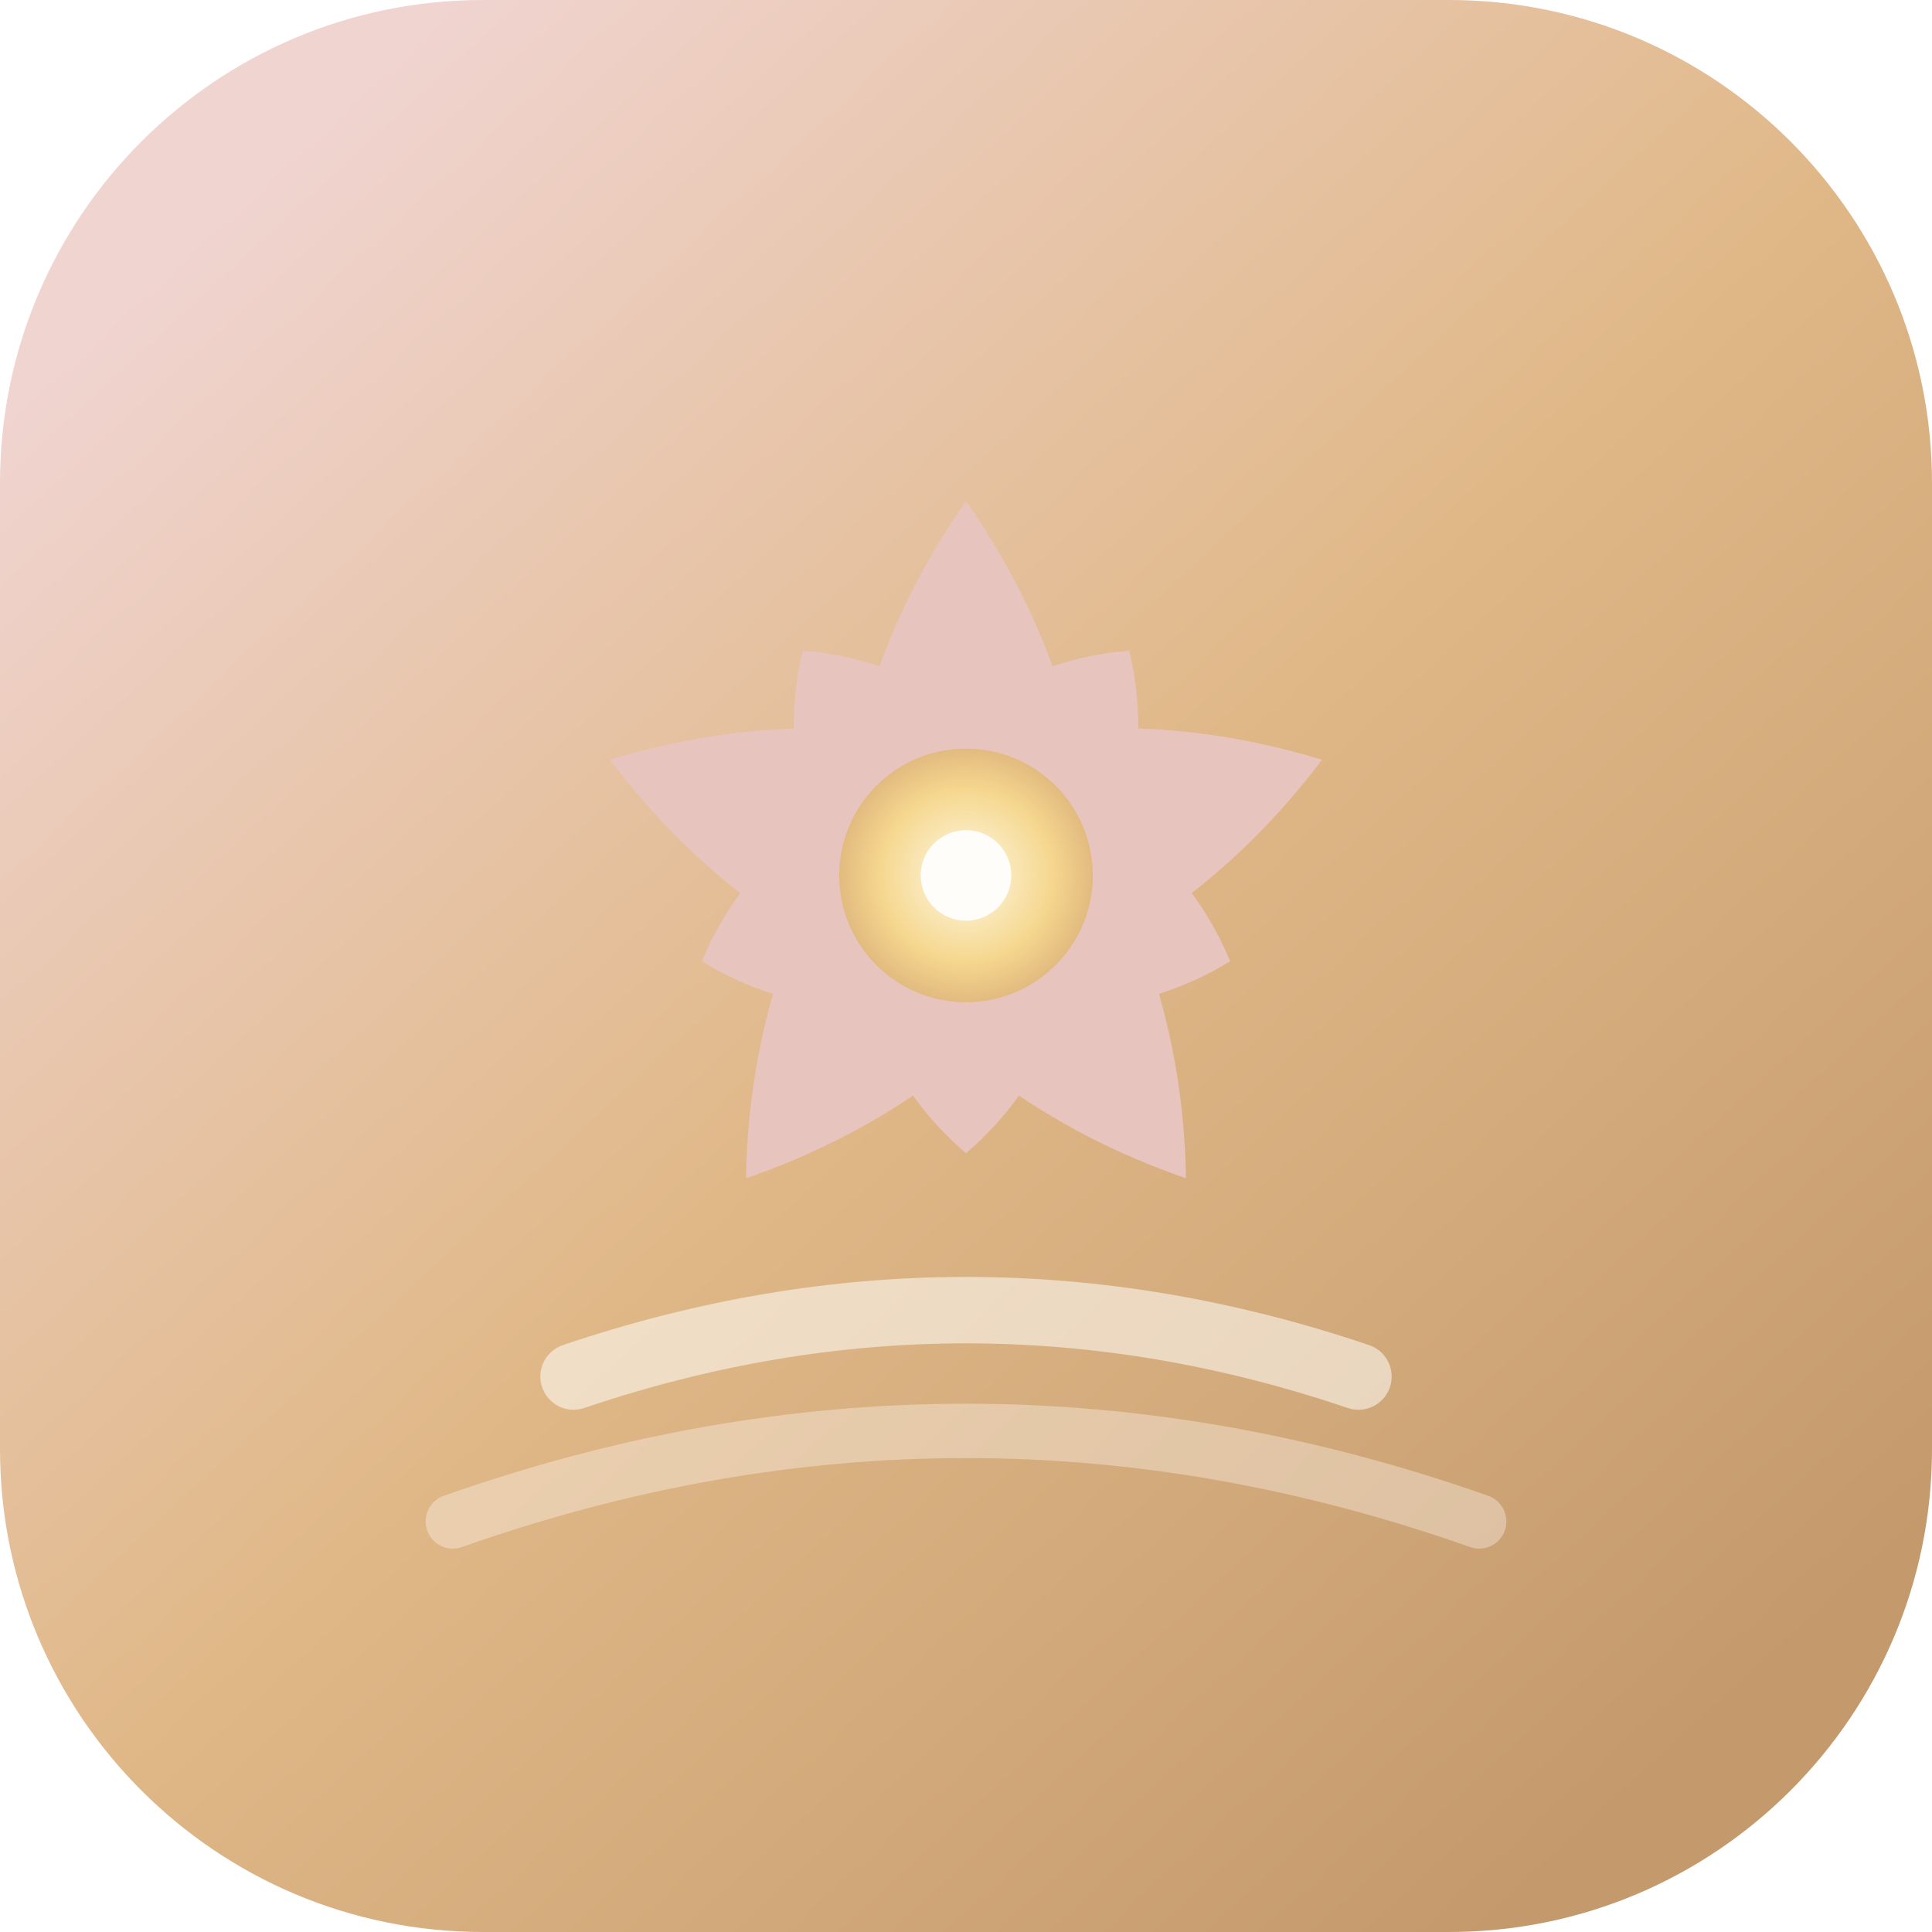
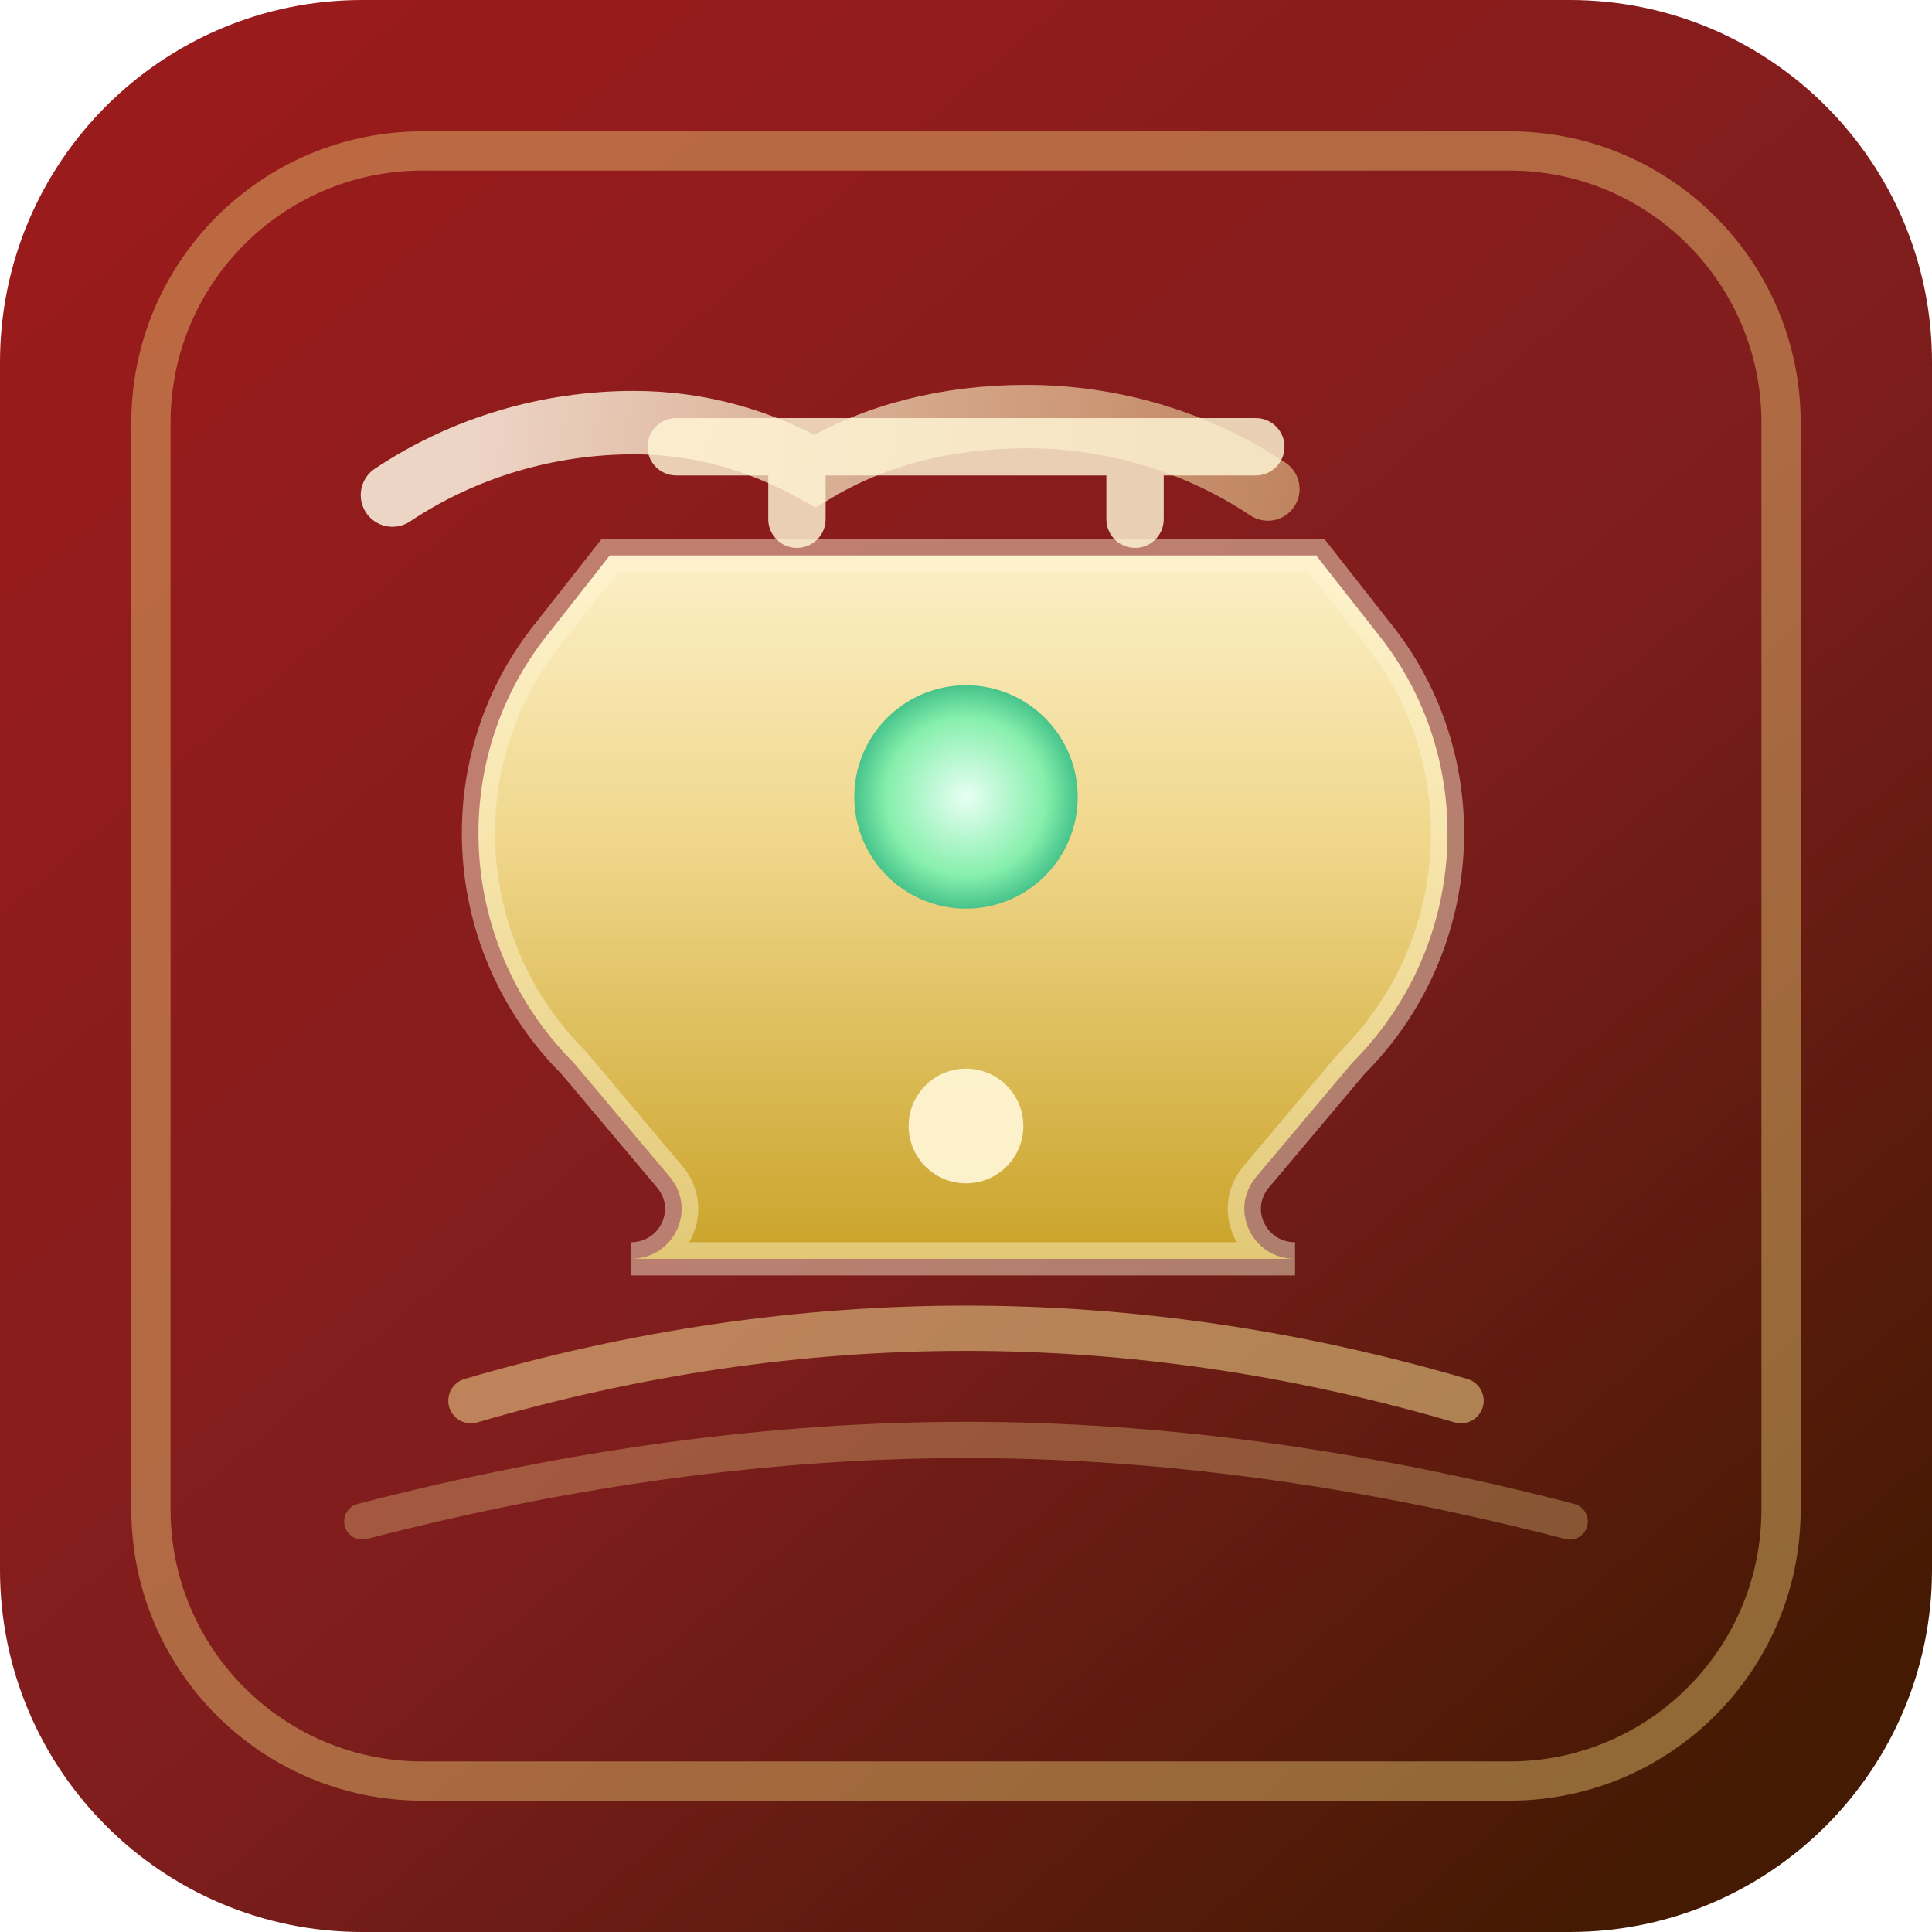
<svg xmlns="http://www.w3.org/2000/svg" viewBox="0 0 32 32" fill="none">
  <defs>
-     <linearGradient id="bg" x1="4" y1="3" x2="28" y2="29" gradientUnits="userSpaceOnUse">
-       <stop stop-color="#F0D4D0" />
-       <stop offset="0.5" stop-color="#E0B888" />
-       <stop offset="1" stop-color="#C49A6C" />
+     <linearGradient id="bg" x1="4" y1="2" x2="28" y2="30" gradientUnits="userSpaceOnUse">
+       <stop stop-color="#991B1B" />
+       <stop offset="0.55" stop-color="#7F1D1D" />
+       <stop offset="1" stop-color="#451A03" />
    </linearGradient>
-     <radialGradient id="petal" cx="16" cy="14.5" r="7" gradientUnits="userSpaceOnUse">
-       <stop stop-color="#FFFDF9" />
-       <stop offset="0.7" stop-color="#FCE8E4" />
-       <stop offset="1" stop-color="#E8C4BE" />
+     <linearGradient id="bell" x1="16" y1="8" x2="16" y2="21" gradientUnits="userSpaceOnUse">
+       <stop stop-color="#FFF6D6" />
+       <stop offset="0.45" stop-color="#F0D78C" />
+       <stop offset="1" stop-color="#C9A227" />
+     </linearGradient>
+     <radialGradient id="jade" cx="16" cy="13.2" r="2.4" gradientUnits="userSpaceOnUse">
+       <stop stop-color="#E8FFF4" />
+       <stop offset="0.55" stop-color="#86EFAC" />
+       <stop offset="1" stop-color="#059669" />
    </radialGradient>
-     <radialGradient id="heart" cx="16" cy="14.5" r="2.6" gradientUnits="userSpaceOnUse">
-       <stop stop-color="#FFF9E8" />
-       <stop offset="0.55" stop-color="#F5D78E" />
-       <stop offset="1" stop-color="#D4A574" />
-     </radialGradient>
+     <linearGradient id="cloud" x1="8" y1="6" x2="24" y2="8" gradientUnits="userSpaceOnUse">
+       <stop stop-color="#FFF8E7" stop-opacity="0.95" />
+       <stop offset="1" stop-color="#F0D78C" stop-opacity="0.55" />
+     </linearGradient>
  </defs>
-   <rect width="32" height="32" rx="8" fill="url(#bg)" />
-   <g transform="translate(16 14.5)">
-     <path d="M0 -6.2C-2.8 -2.2 -2.6 2.4 0 4.6C2.6 2.4 2.8 -2.2 0 -6.2Z" fill="url(#petal)" />
-     <path d="M0 -6.2C-2.8 -2.2 -2.6 2.4 0 4.6C2.6 2.4 2.8 -2.2 0 -6.2Z" fill="url(#petal)" transform="rotate(72)" />
-     <path d="M0 -6.2C-2.8 -2.2 -2.6 2.4 0 4.6C2.6 2.4 2.8 -2.2 0 -6.2Z" fill="url(#petal)" transform="rotate(144)" />
-     <path d="M0 -6.2C-2.8 -2.2 -2.6 2.4 0 4.6C2.6 2.4 2.8 -2.2 0 -6.2Z" fill="url(#petal)" transform="rotate(216)" />
-     <path d="M0 -6.2C-2.8 -2.2 -2.6 2.4 0 4.6C2.6 2.4 2.8 -2.2 0 -6.2Z" fill="url(#petal)" transform="rotate(288)" />
-   </g>
-   <circle cx="16" cy="14.5" r="2.1" fill="url(#heart)" />
-   <circle cx="16" cy="14.5" r="0.75" fill="#FFFDF9" />
-   <path d="M9.5 22.8Q16 20.6 22.5 22.8" stroke="#FFFDF9" stroke-width="1.1" stroke-linecap="round" opacity="0.55" />
-   <path d="M7.5 25.2Q16 22.2 24.5 25.2" stroke="#FFFDF9" stroke-width="0.9" stroke-linecap="round" opacity="0.35" />
+   <rect width="32" height="32" rx="6" fill="url(#bg)" />
+   <rect x="2.5" y="2.5" width="27" height="27" rx="4.5" stroke="#E8C872" stroke-width="0.65" opacity="0.45" />
+   <path d="M6.5 8.2c1.2-.8 2.6-1.2 4-1.2 1.1 0 2.1.3 3 .8 1-.6 2.2-.9 3.5-.9 1.4 0 2.8.4 4 1.2" stroke="url(#cloud)" stroke-width="1.05" stroke-linecap="round" opacity="0.88" />
+   <path d="M11.2 7.4h9.6M13.2 7.4V8.6M18.8 7.4V8.6" stroke="#FFF6D6" stroke-width="0.95" stroke-linecap="round" opacity="0.82" />
+   <path d="M10.2 9.2h11.6l1.1 1.4c1.6 2.1 1.4 5.1-.5 7l-1.6 1.9c-.45.55-.05 1.35.65 1.35h-11c.7 0 1.1-.8.65-1.35l-1.6-1.9c-1.9-1.9-2.1-4.9-.5-7l1.1-1.4Z" fill="url(#bell)" stroke="#FFF6D6" stroke-width="0.55" stroke-opacity="0.45" />
+   <circle cx="16" cy="13.2" r="1.85" fill="url(#jade)" />
+   <circle cx="16" cy="18.65" r="0.95" fill="#FFF6D6" fill-opacity="0.92" />
+   <path d="M7.8 23.2q4.1-1.2 8.2-1.2t8.2 1.2" stroke="#F0D78C" stroke-width="0.75" stroke-linecap="round" opacity="0.55" />
+   <path d="M6 25.2q5.2-1.35 10-1.35t10 1.35" stroke="#F0D78C" stroke-width="0.6" stroke-linecap="round" opacity="0.32" />
</svg>
